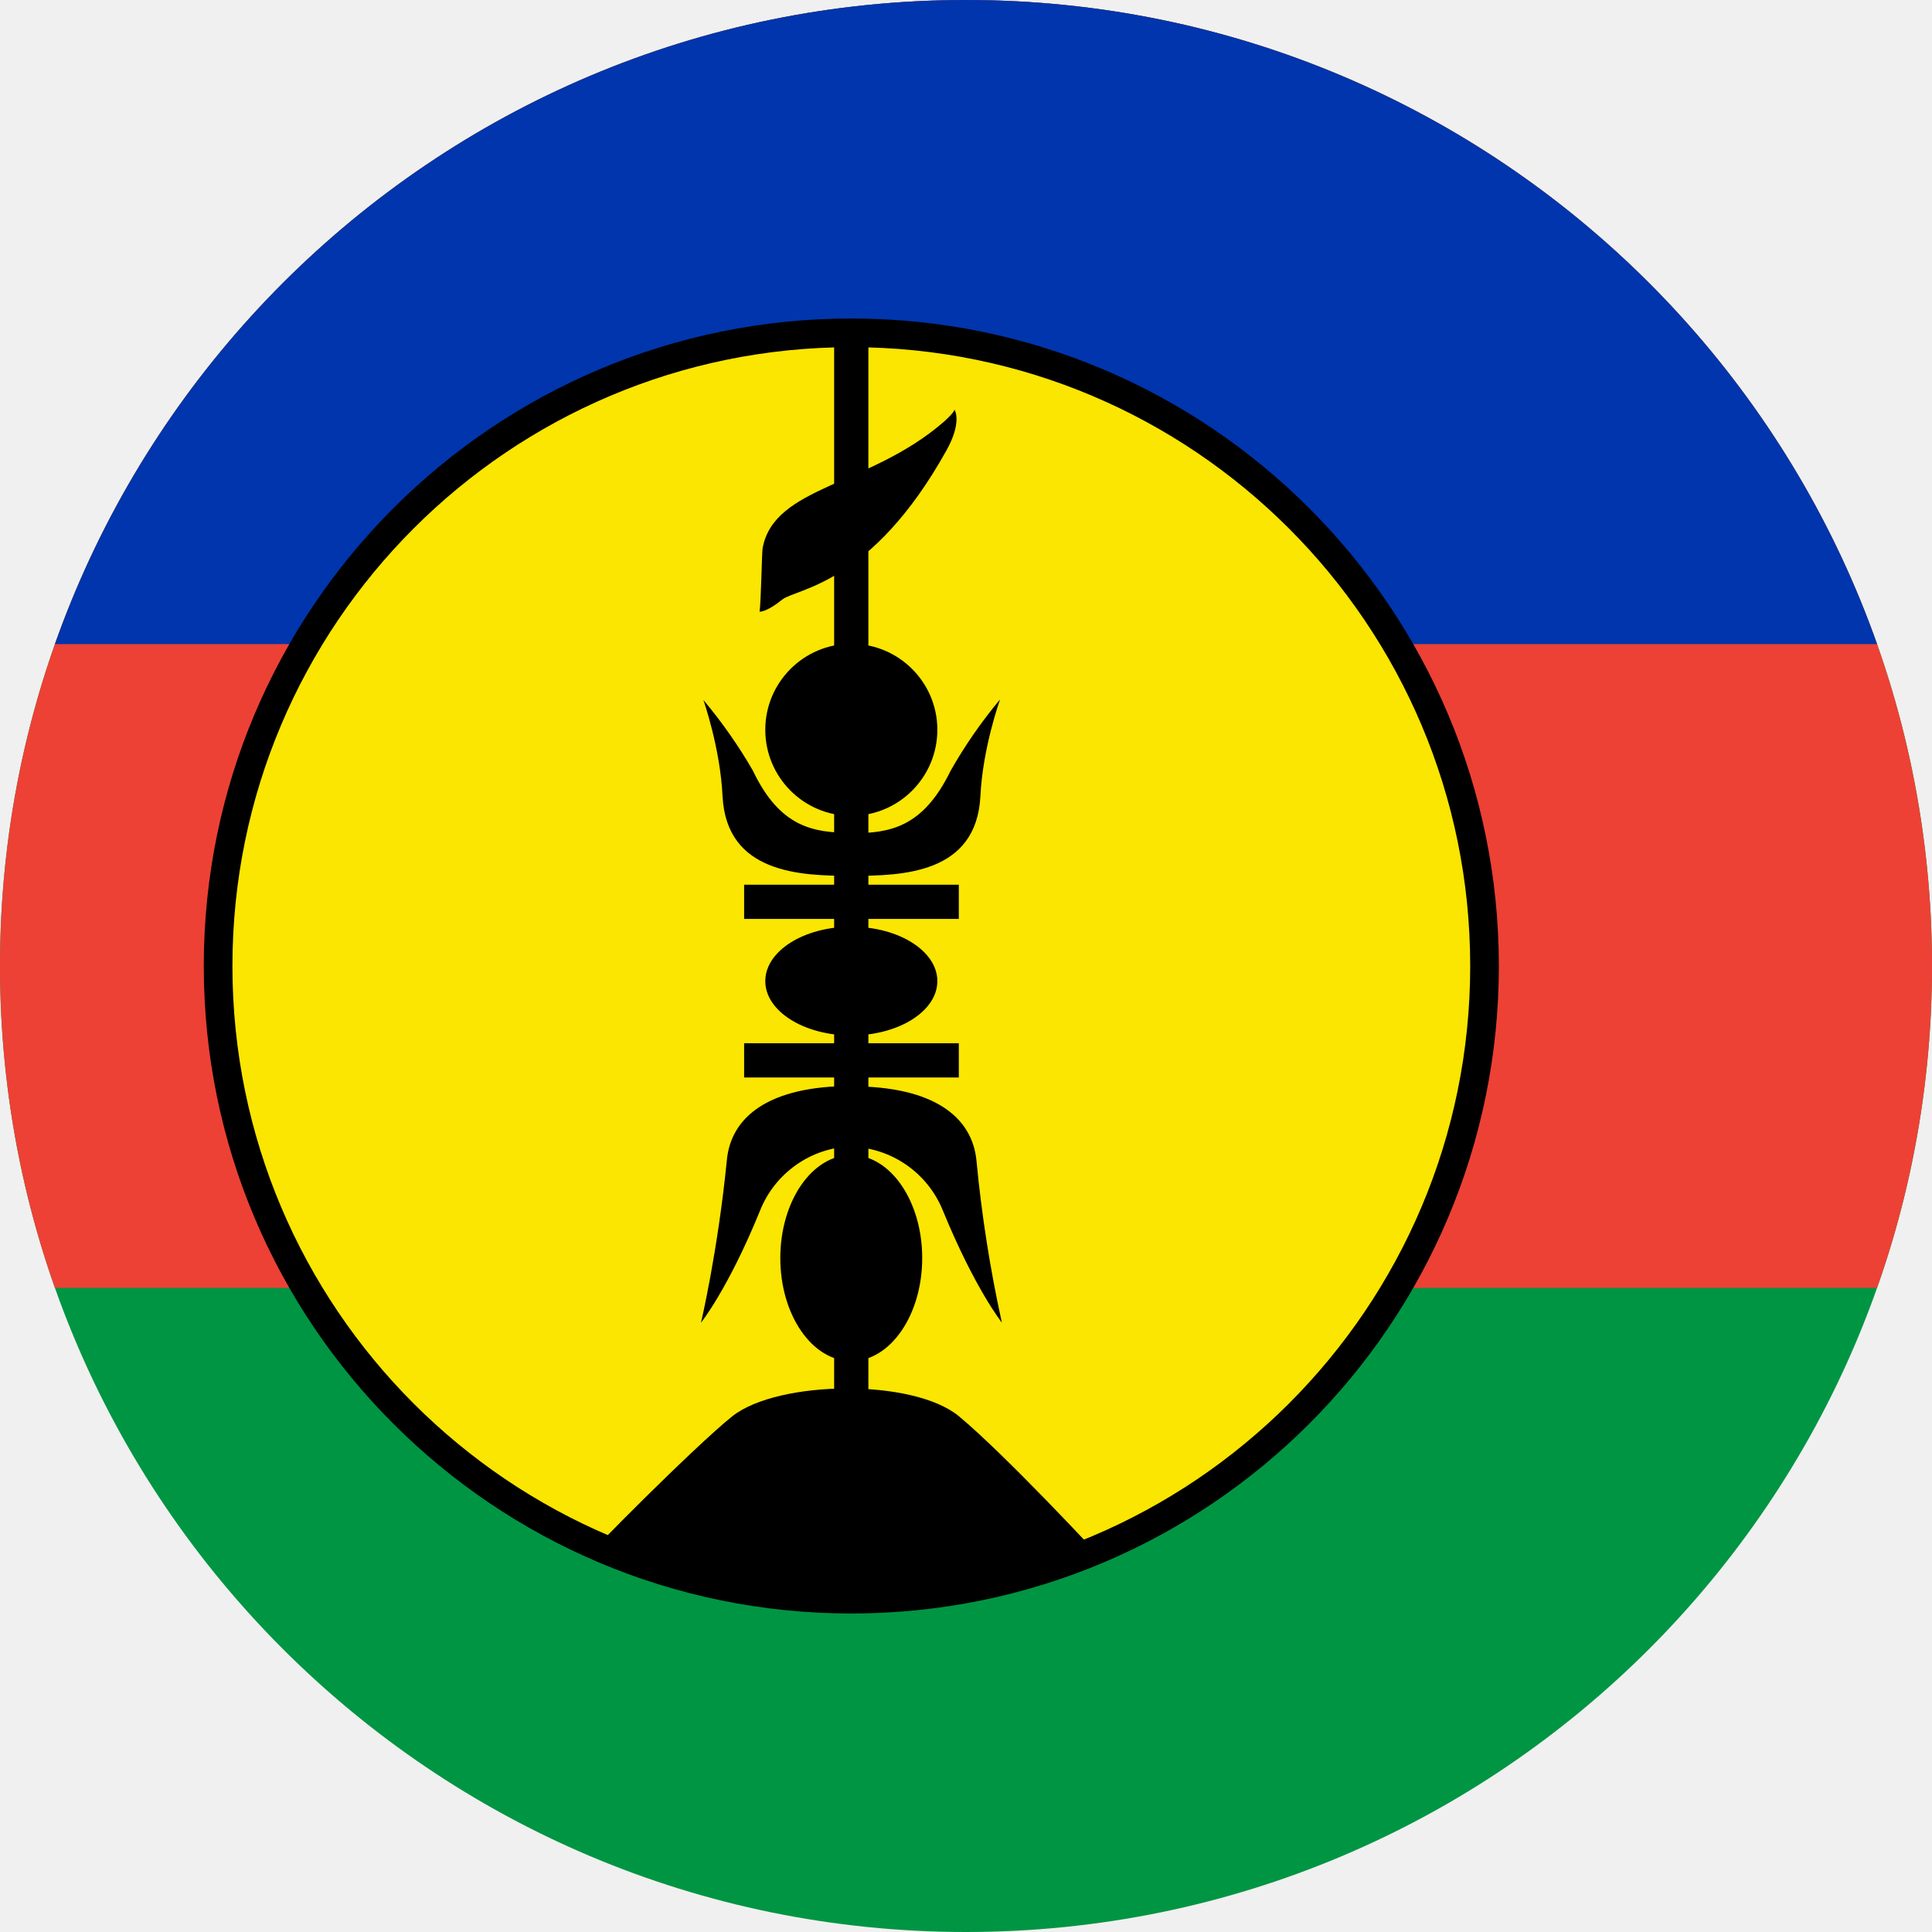
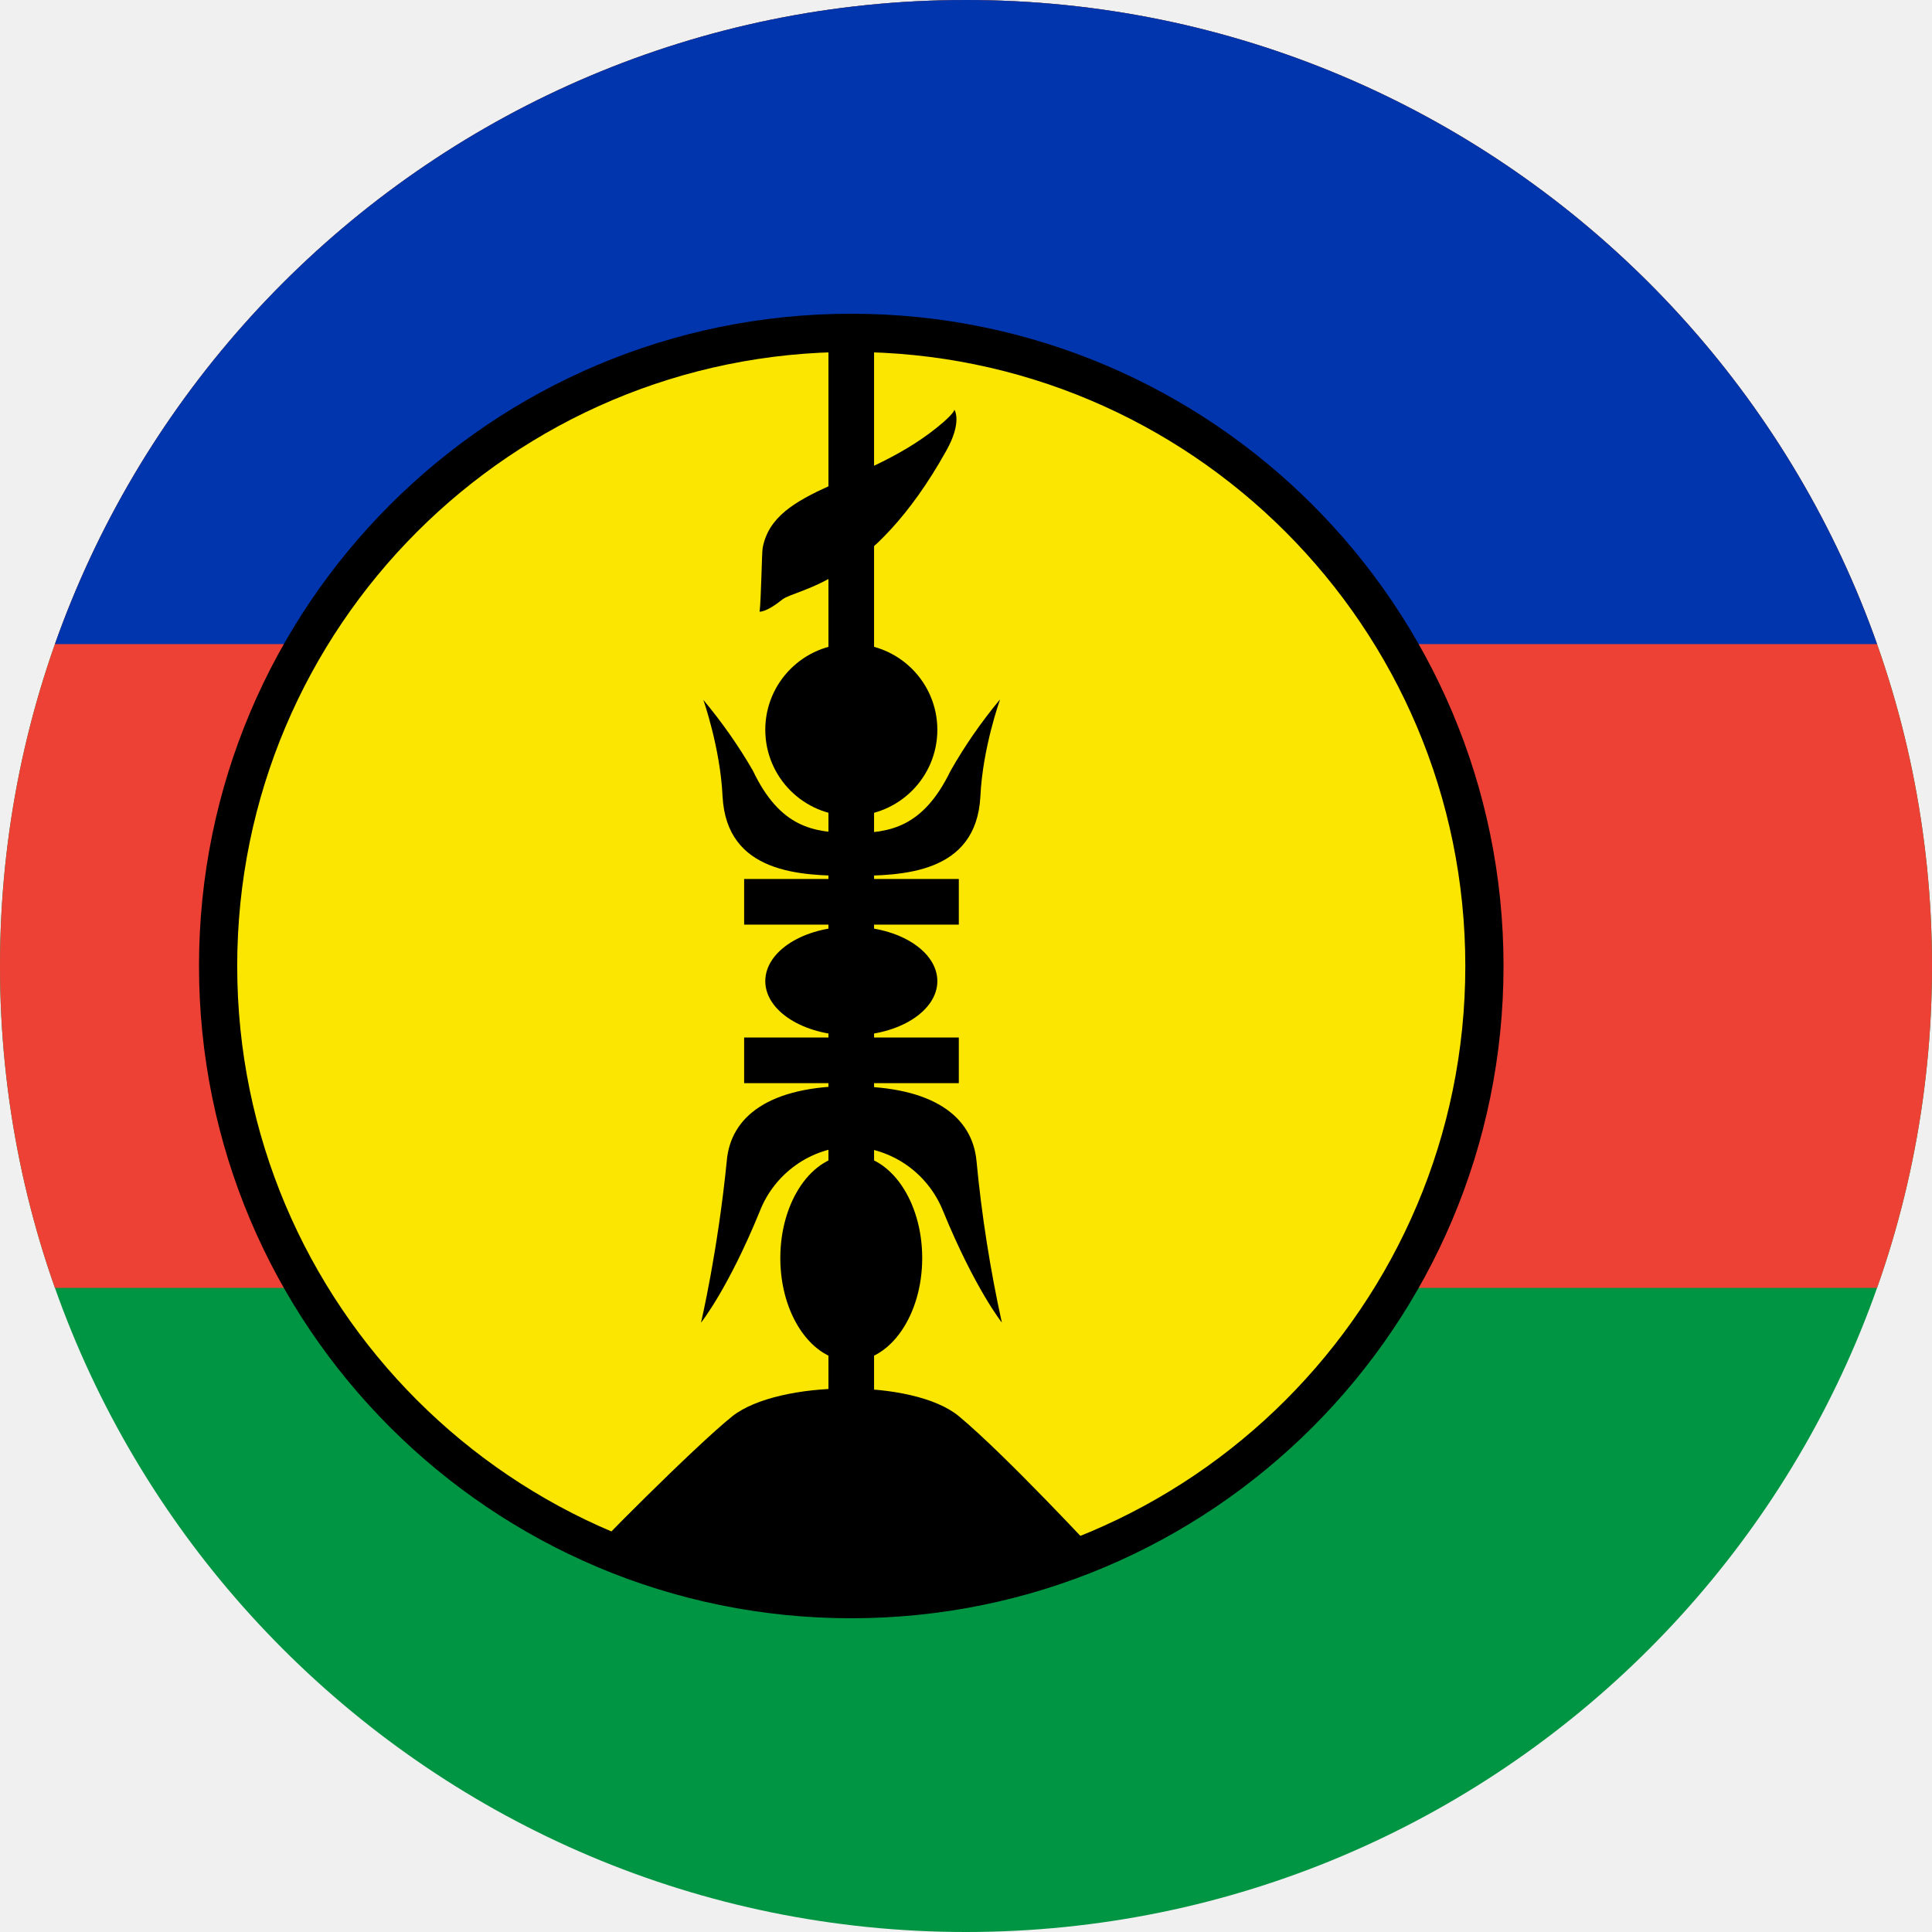
<svg xmlns="http://www.w3.org/2000/svg" width="18" height="18" viewBox="0 0 18 18" fill="none">
-   <g clip-path="url(#clip0_14_1495)">
+   <g clip-path="url(#clip0_14_1227)">
    <path d="M0 0H18V18H0V0Z" fill="#009543" />
    <path d="M0 0H18V11.999H0V0Z" fill="#ED4135" />
    <path d="M0 0H18V6.001H0V0Z" fill="#0035AD" />
-     <path d="M7.931 14.899C11.189 14.899 13.831 12.258 13.831 9C13.831 5.742 11.189 3.101 7.931 3.101C4.673 3.101 2.032 5.742 2.032 9C2.032 12.258 4.673 14.899 7.931 14.899Z" fill="#FAE600" stroke="black" stroke-width="0.267" />
+     <path d="M7.931 14.899C11.189 14.899 13.83 12.258 13.83 9C13.83 5.742 11.189 3.101 7.931 3.101C4.673 3.101 2.032 5.742 2.032 9C2.032 12.258 4.673 14.899 7.931 14.899Z" fill="#FAE600" stroke="black" stroke-width="0.356" />
    <path d="M6.933 9.879H8.933ZM6.933 8.402H8.933ZM7.931 3.115V13.198Z" fill="black" />
-     <path d="M6.933 9.879H8.933M6.933 8.402H8.933M7.931 3.115V13.198" stroke="black" stroke-width="0.319" />
+     <path d="M6.933 9.879H8.933M6.933 8.402H8.933M7.931 3.115V13.198" stroke="black" stroke-width="0.425" />
    <path d="M5.555 14.414C7.966 15.398 10.223 14.477 10.223 14.477C10.223 14.477 9.369 13.556 8.933 13.194C8.508 12.843 7.253 12.857 6.824 13.194C6.472 13.475 5.446 14.512 5.558 14.418L5.555 14.414Z" fill="black" />
    <path d="M7.931 12.681C8.296 12.681 8.592 12.251 8.592 11.721C8.592 11.191 8.296 10.761 7.931 10.761C7.566 10.761 7.27 11.191 7.27 11.721C7.27 12.251 7.566 12.681 7.931 12.681Z" fill="black" />
    <path d="M7.931 9.647C8.374 9.647 8.733 9.42 8.733 9.141C8.733 8.861 8.374 8.634 7.931 8.634C7.489 8.634 7.13 8.861 7.13 9.141C7.13 9.42 7.489 9.647 7.931 9.647Z" fill="black" />
    <path d="M7.931 7.601C8.374 7.601 8.733 7.242 8.733 6.799C8.733 6.357 8.374 5.998 7.931 5.998C7.489 5.998 7.13 6.357 7.13 6.799C7.13 7.242 7.489 7.601 7.931 7.601Z" fill="black" />
-     <path d="M8.895 3.821C8.895 3.821 8.965 3.934 8.817 4.198C8.118 5.453 7.421 5.481 7.288 5.586C7.14 5.706 7.077 5.699 7.077 5.699C7.091 5.593 7.098 5.15 7.105 5.108C7.211 4.525 8.1 4.532 8.793 3.93C8.898 3.836 8.891 3.818 8.891 3.818L8.895 3.821ZM6.553 6.521C6.553 6.521 6.711 6.968 6.732 7.421C6.771 8.139 7.46 8.16 7.931 8.16V7.759C7.58 7.759 7.267 7.71 7.014 7.179C6.88 6.947 6.726 6.727 6.553 6.521ZM6.532 12.322C6.532 12.322 6.785 12.006 7.08 11.282C7.148 11.109 7.265 10.961 7.416 10.854C7.567 10.747 7.746 10.687 7.931 10.681V10.118C7.172 10.118 6.806 10.399 6.771 10.818C6.687 11.661 6.532 12.319 6.532 12.319V12.322ZM9.316 6.521C9.316 6.521 9.155 6.968 9.134 7.421C9.095 8.142 8.406 8.16 7.935 8.16V7.763C8.29 7.763 8.599 7.71 8.856 7.182C8.989 6.947 9.144 6.725 9.313 6.521H9.316ZM9.334 12.322C9.334 12.322 9.084 12.009 8.786 11.282C8.717 11.11 8.6 10.962 8.449 10.856C8.298 10.75 8.119 10.69 7.935 10.684V10.121C8.694 10.121 9.06 10.403 9.098 10.818C9.146 11.323 9.225 11.826 9.334 12.322Z" fill="black" />
+     <path d="M8.894 3.821C8.894 3.821 8.965 3.934 8.817 4.198C8.118 5.453 7.421 5.481 7.288 5.586C7.14 5.706 7.077 5.699 7.077 5.699C7.091 5.593 7.098 5.15 7.105 5.108C7.21 4.525 8.1 4.532 8.793 3.93C8.898 3.836 8.891 3.818 8.891 3.818L8.894 3.821ZM6.553 6.521C6.553 6.521 6.711 6.968 6.732 7.421C6.771 8.139 7.46 8.16 7.931 8.16V7.759C7.58 7.759 7.267 7.71 7.014 7.179C6.88 6.947 6.725 6.727 6.553 6.521ZM6.532 12.322C6.532 12.322 6.785 12.006 7.08 11.282C7.148 11.109 7.265 10.961 7.416 10.854C7.567 10.747 7.746 10.687 7.931 10.681V10.118C7.172 10.118 6.806 10.399 6.771 10.818C6.687 11.661 6.532 12.319 6.532 12.319V12.322ZM9.316 6.521C9.316 6.521 9.155 6.968 9.134 7.421C9.095 8.142 8.406 8.16 7.935 8.16V7.762C8.29 7.762 8.599 7.71 8.856 7.182C8.989 6.947 9.144 6.725 9.313 6.521H9.316ZM9.334 12.322C9.334 12.322 9.084 12.009 8.786 11.282C8.717 11.11 8.6 10.962 8.449 10.856C8.298 10.75 8.119 10.69 7.935 10.684V10.121C8.694 10.121 9.06 10.403 9.098 10.818C9.146 11.323 9.225 11.826 9.334 12.322Z" fill="black" />
  </g>
  <defs>
-     <clipPath id="clip0_14_1495">
+     <clipPath id="clip0_14_1227">
      <rect width="18" height="18" rx="9" fill="white" />
    </clipPath>
  </defs>
</svg>
